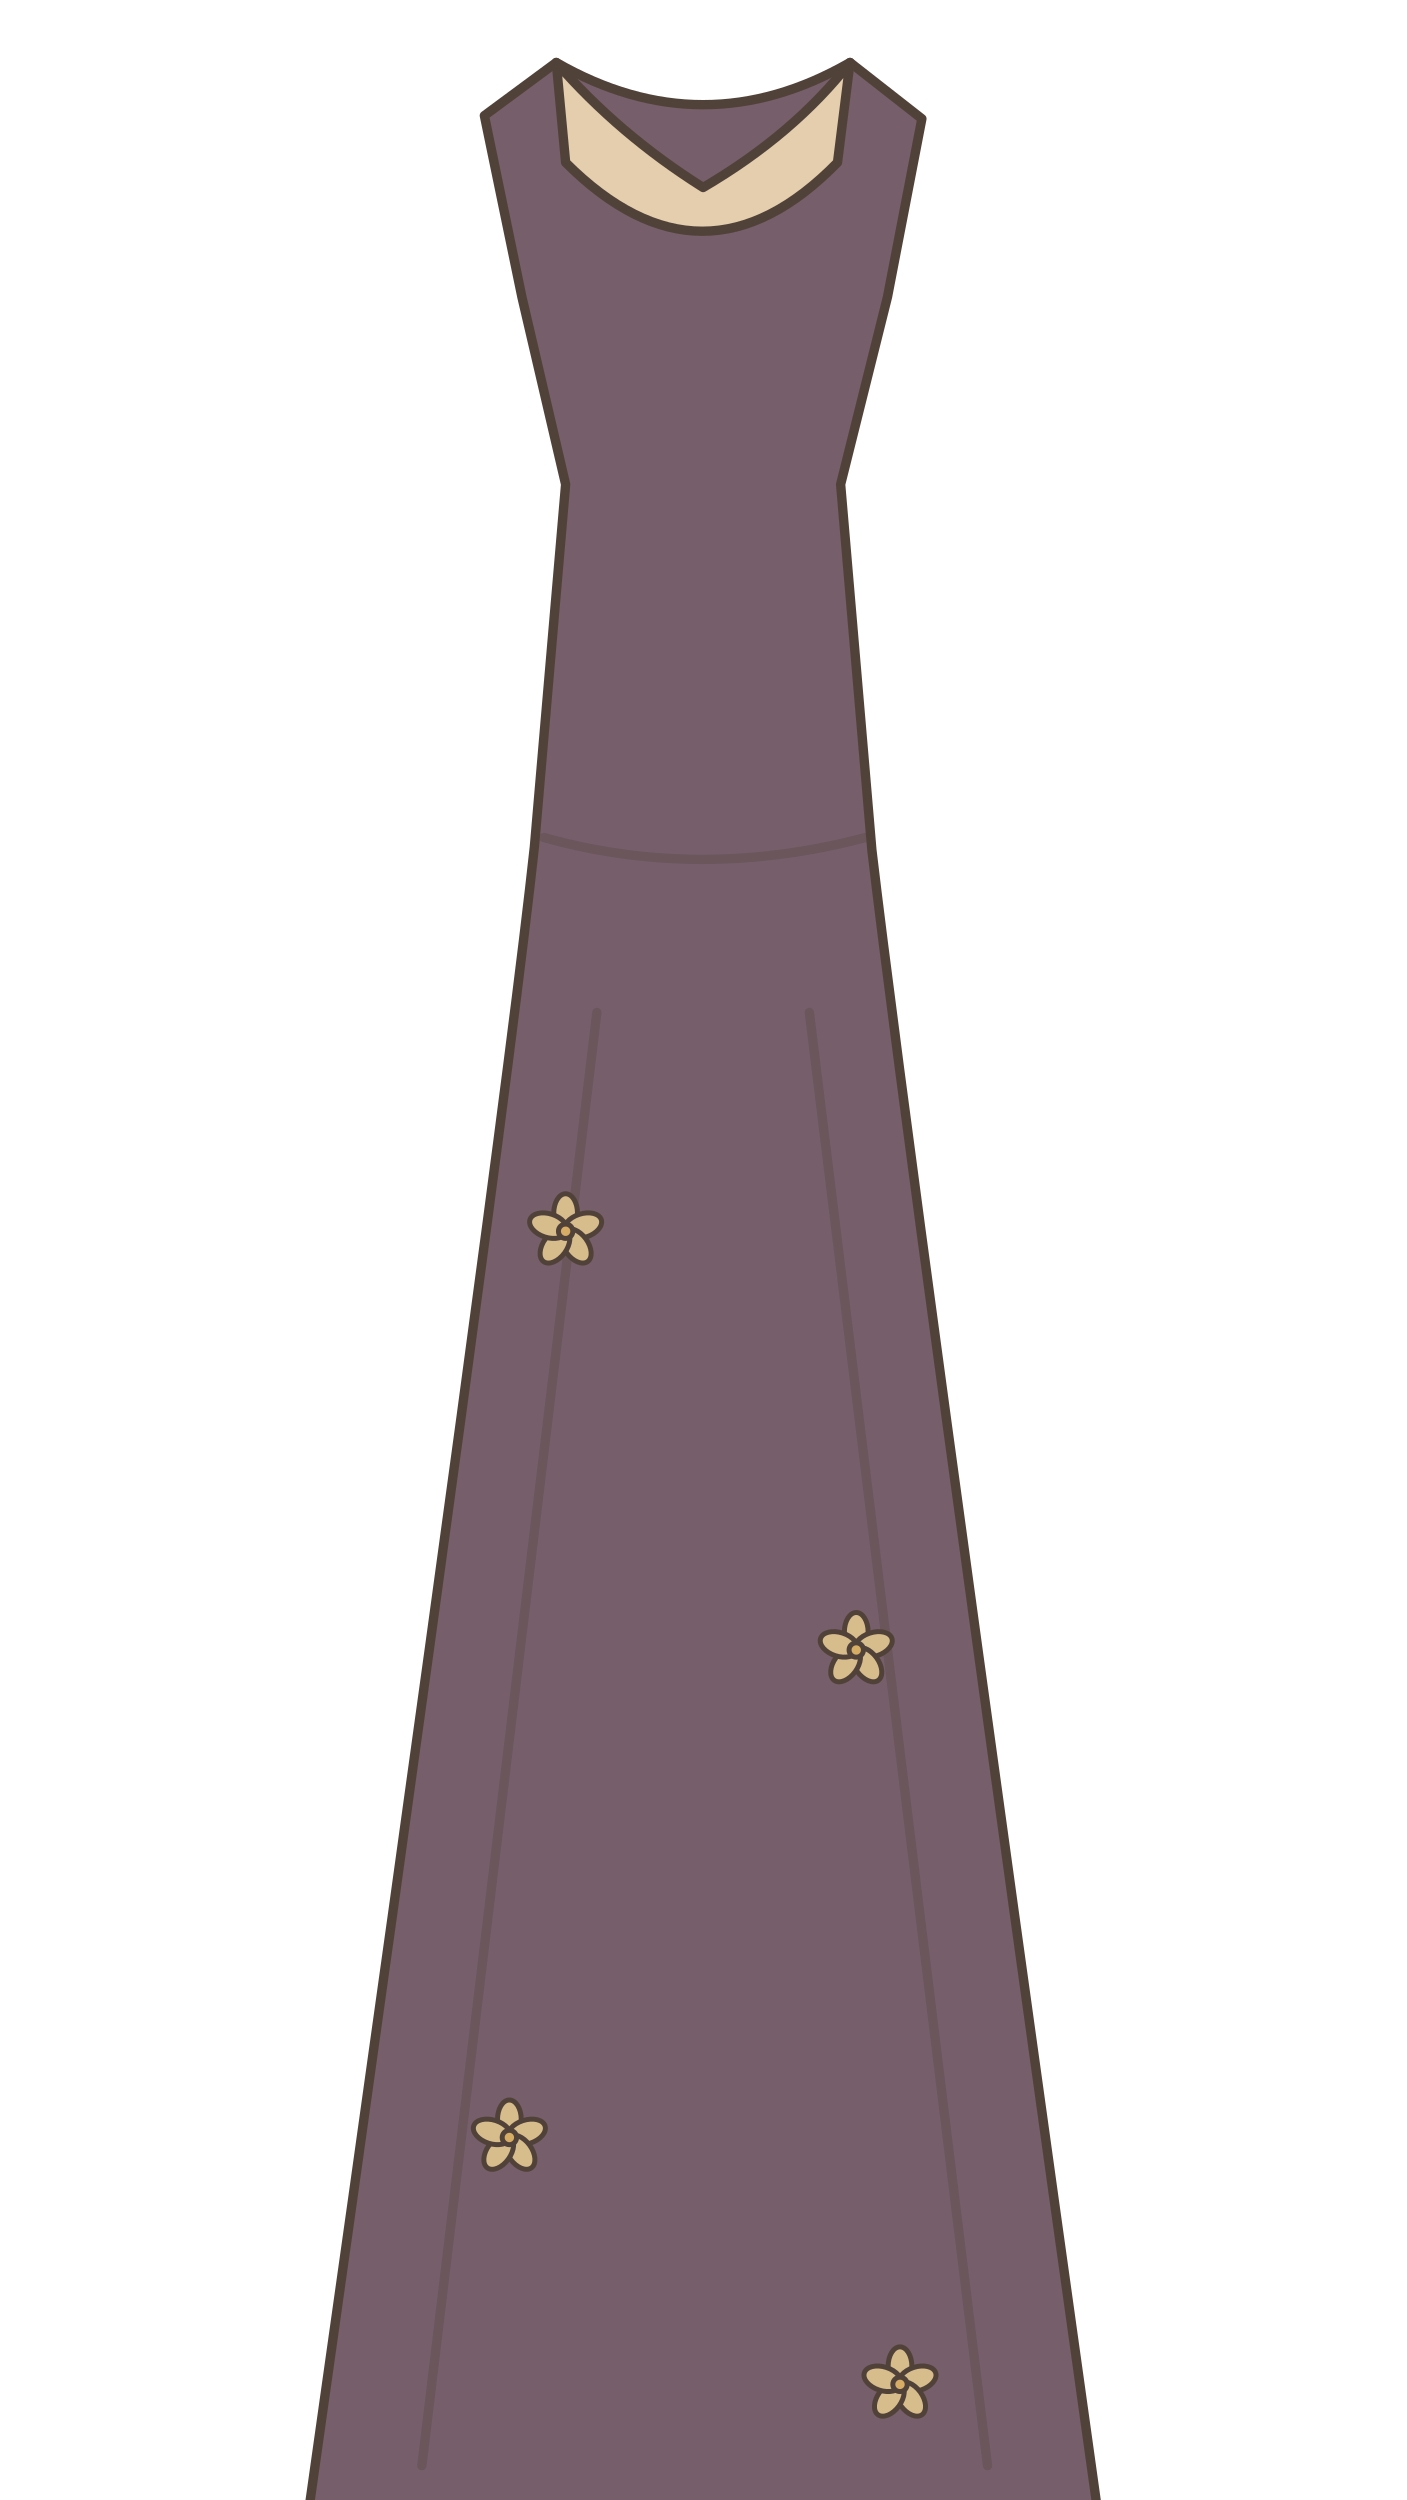
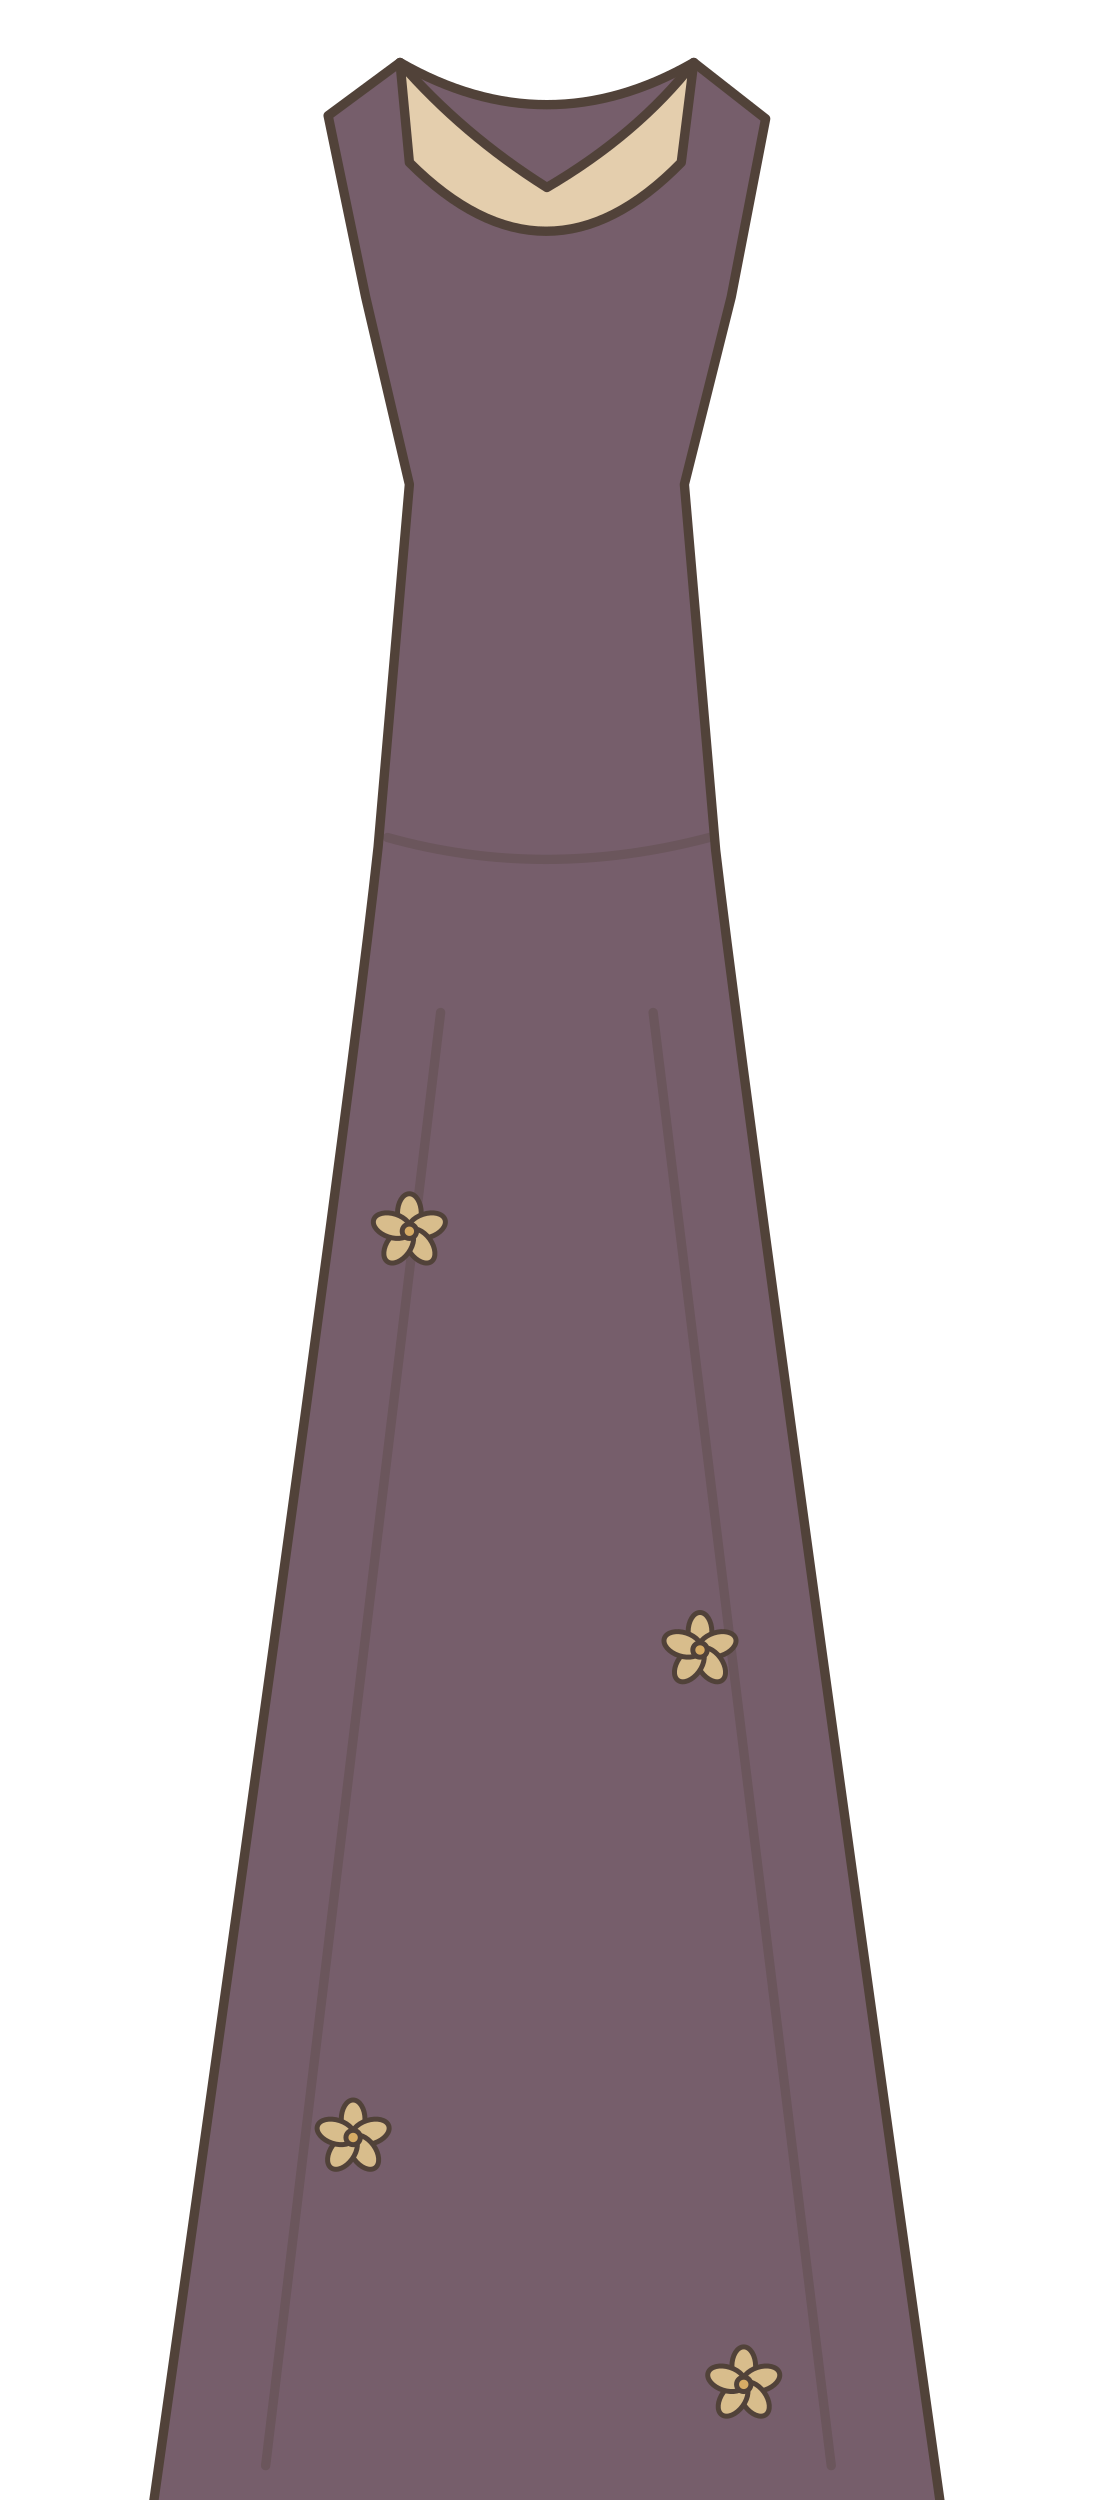
- <svg xmlns="http://www.w3.org/2000/svg" width="720" height="1280" viewBox="185 330 350 800" fill="none">
+ <svg xmlns="http://www.w3.org/2000/svg" width="350" height="800" viewBox="185 330 350 800" fill="none">
  <g stroke="#514239" stroke-width="3" stroke-linecap="round" stroke-linejoin="round">
    <path d="M313 350 L290 367 L302 425 L316 485 L306 601 Q295.6 697 233 1139 Q360 1166 487 1139 Q425.4 699 414 602 L404 485 L419 425 L430 368 L407 350 Q360 377 313 350Z" fill="#765e6b" />
    <path d="M309 598 Q359 612 412 598 M326 654 L270 1119 M394 654 L451 1119" stroke="#514239" opacity="0.3" />
    <path d="M313 350 Q333 373 360 390 Q389 373 407 350 L403 382 Q360 426 316 382Z" fill="#e4cead" />
    <g transform="translate(316 724)" stroke-width="1.6">
      <ellipse cx="0" cy="-5.8" rx="3.8" ry="6.2" fill="#d8bd8c" transform="rotate(0)" />
      <ellipse cx="0" cy="-5.8" rx="3.8" ry="6.2" fill="#d8bd8c" transform="rotate(72)" />
      <ellipse cx="0" cy="-5.8" rx="3.8" ry="6.2" fill="#d8bd8c" transform="rotate(144)" />
      <ellipse cx="0" cy="-5.8" rx="3.8" ry="6.2" fill="#d8bd8c" transform="rotate(216)" />
      <ellipse cx="0" cy="-5.8" rx="3.8" ry="6.2" fill="#d8bd8c" transform="rotate(288)" />
      <circle cx="0" cy="0" r="2.3" fill="#d7ac65" />
    </g>
    <g transform="translate(409 858)" stroke-width="1.6">
      <ellipse cx="0" cy="-5.8" rx="3.8" ry="6.2" fill="#d8bd8c" transform="rotate(0)" />
      <ellipse cx="0" cy="-5.8" rx="3.8" ry="6.2" fill="#d8bd8c" transform="rotate(72)" />
      <ellipse cx="0" cy="-5.8" rx="3.8" ry="6.2" fill="#d8bd8c" transform="rotate(144)" />
      <ellipse cx="0" cy="-5.8" rx="3.8" ry="6.2" fill="#d8bd8c" transform="rotate(216)" />
      <ellipse cx="0" cy="-5.8" rx="3.8" ry="6.2" fill="#d8bd8c" transform="rotate(288)" />
      <circle cx="0" cy="0" r="2.3" fill="#d7ac65" />
    </g>
    <g transform="translate(298 1014)" stroke-width="1.6">
      <ellipse cx="0" cy="-5.8" rx="3.8" ry="6.2" fill="#d8bd8c" transform="rotate(0)" />
      <ellipse cx="0" cy="-5.8" rx="3.8" ry="6.2" fill="#d8bd8c" transform="rotate(72)" />
      <ellipse cx="0" cy="-5.8" rx="3.8" ry="6.2" fill="#d8bd8c" transform="rotate(144)" />
      <ellipse cx="0" cy="-5.8" rx="3.8" ry="6.2" fill="#d8bd8c" transform="rotate(216)" />
      <ellipse cx="0" cy="-5.8" rx="3.8" ry="6.2" fill="#d8bd8c" transform="rotate(288)" />
      <circle cx="0" cy="0" r="2.3" fill="#d7ac65" />
    </g>
    <g transform="translate(423 1093)" stroke-width="1.6">
      <ellipse cx="0" cy="-5.8" rx="3.8" ry="6.2" fill="#d8bd8c" transform="rotate(0)" />
      <ellipse cx="0" cy="-5.8" rx="3.8" ry="6.2" fill="#d8bd8c" transform="rotate(72)" />
      <ellipse cx="0" cy="-5.8" rx="3.8" ry="6.2" fill="#d8bd8c" transform="rotate(144)" />
      <ellipse cx="0" cy="-5.8" rx="3.8" ry="6.2" fill="#d8bd8c" transform="rotate(216)" />
      <ellipse cx="0" cy="-5.8" rx="3.8" ry="6.2" fill="#d8bd8c" transform="rotate(288)" />
      <circle cx="0" cy="0" r="2.3" fill="#d7ac65" />
    </g>
  </g>
</svg>
